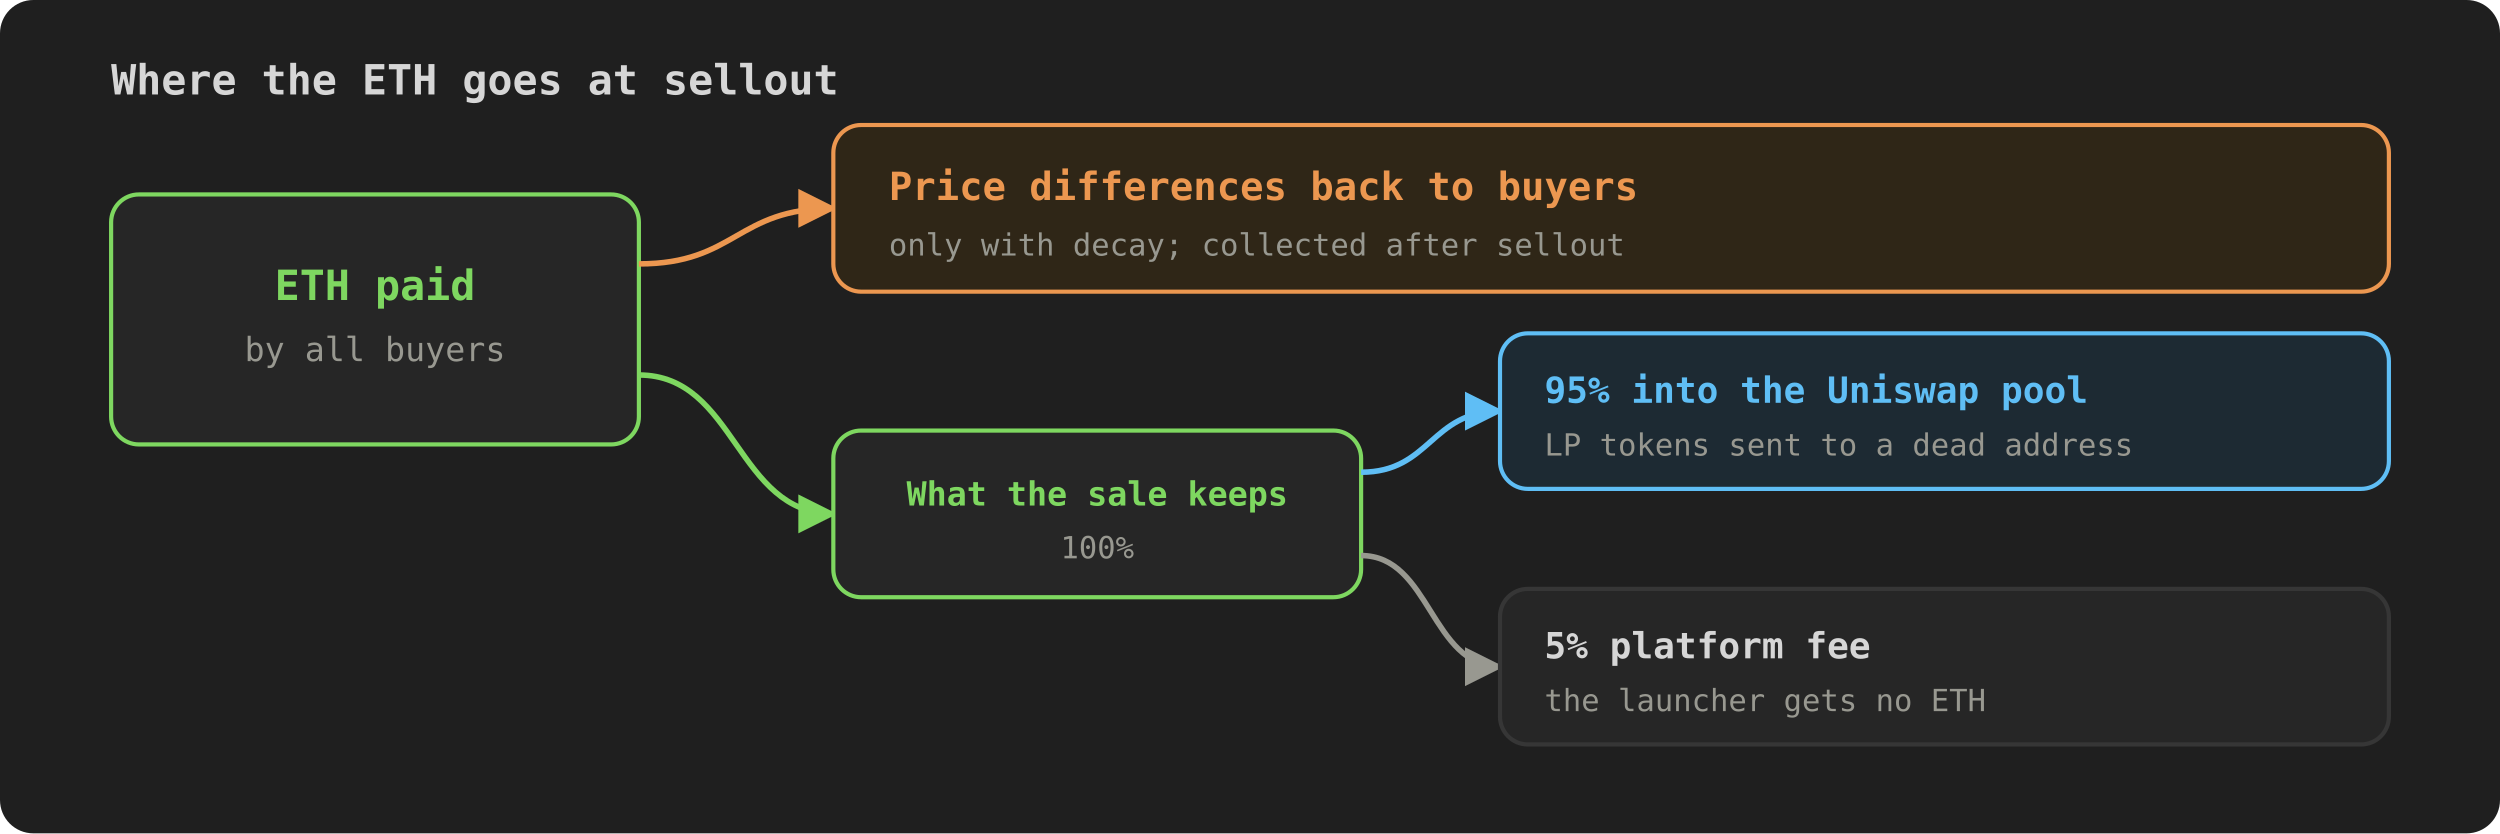
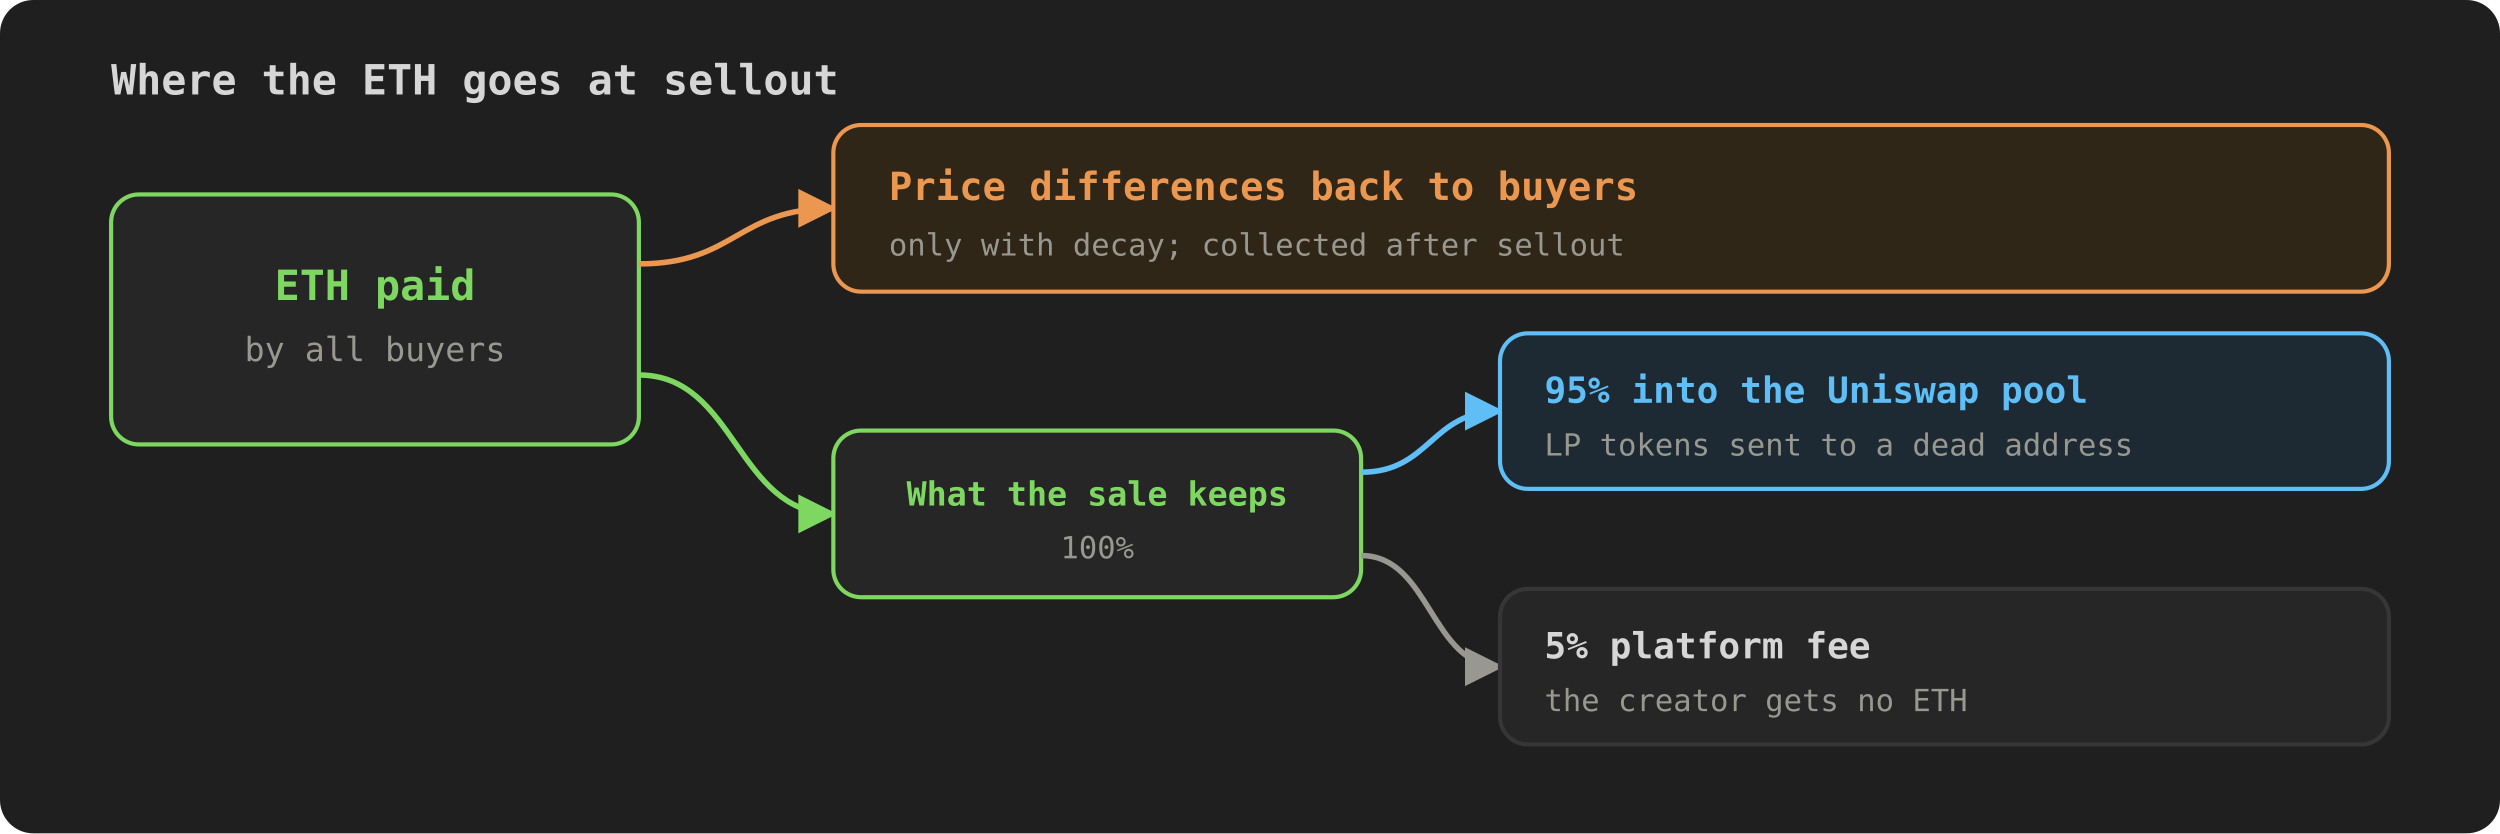
<svg xmlns="http://www.w3.org/2000/svg" viewBox="0 0 900 300" width="900" height="300" role="img" aria-label="At sellout, price differences go back to buyers first. Of what the sale keeps, 95 percent goes into the pool and 5 percent to the platform.">
  <rect width="900" height="300" rx="12" fill="#1f1f1f" />
  <defs>
    <marker id="ah989890" viewBox="0 0 10 10" refX="9" refY="5" markerWidth="7" markerHeight="7" orient="auto">
      <path d="M0,0 L10,5 L0,10 z" fill="#989890" />
    </marker>
    <marker id="ah7ed760" viewBox="0 0 10 10" refX="9" refY="5" markerWidth="7" markerHeight="7" orient="auto">
      <path d="M0,0 L10,5 L0,10 z" fill="#7ed760" />
    </marker>
    <marker id="ah5fbef5" viewBox="0 0 10 10" refX="9" refY="5" markerWidth="7" markerHeight="7" orient="auto">
      <path d="M0,0 L10,5 L0,10 z" fill="#5fbef5" />
    </marker>
    <marker id="ahec9f30" viewBox="0 0 10 10" refX="9" refY="5" markerWidth="7" markerHeight="7" orient="auto">
      <path d="M0,0 L10,5 L0,10 z" fill="#ec9750" />
    </marker>
  </defs>
  <text x="40" y="34" font-family="JetBrains Mono, SF Mono, Menlo, Consolas, monospace" font-size="15" fill="#d6d6d6" text-anchor="start" font-weight="700">Where the ETH goes at sellout</text>
  <rect x="40" y="70" width="190" height="90" rx="10" fill="#262626" stroke="#7ed760" stroke-width="1.5" />
  <text x="135" y="108" font-family="JetBrains Mono, SF Mono, Menlo, Consolas, monospace" font-size="15" fill="#7ed760" text-anchor="middle" font-weight="700">ETH paid</text>
  <text x="135" y="130" font-family="JetBrains Mono, SF Mono, Menlo, Consolas, monospace" font-size="12" fill="#989890" text-anchor="middle" font-weight="400">by all buyers</text>
  <path d="M230,95 C265.0,95 265.0,75 300,75" stroke="#ec9750" stroke-width="2" fill="none" marker-end="url(#ahec9f30)" />
  <path d="M230,135 C265.0,135 265.0,185 300,185" stroke="#7ed760" stroke-width="2" fill="none" marker-end="url(#ah7ed760)" />
  <rect x="300" y="45" width="560" height="60" rx="10" fill="#2f2617" stroke="#ec9750" stroke-width="1.5" />
  <text x="320" y="72" font-family="JetBrains Mono, SF Mono, Menlo, Consolas, monospace" font-size="14" fill="#ec9750" text-anchor="start" font-weight="700">Price differences back to buyers</text>
  <text x="320" y="92" font-family="JetBrains Mono, SF Mono, Menlo, Consolas, monospace" font-size="11" fill="#989890" text-anchor="start" font-weight="400">only with decay; collected after sellout</text>
  <rect x="300" y="155" width="190" height="60" rx="10" fill="#262626" stroke="#7ed760" stroke-width="1.5" />
  <text x="395" y="182" font-family="JetBrains Mono, SF Mono, Menlo, Consolas, monospace" font-size="12" fill="#7ed760" text-anchor="middle" font-weight="700">What the sale keeps</text>
  <text x="395" y="201" font-family="JetBrains Mono, SF Mono, Menlo, Consolas, monospace" font-size="11" fill="#989890" text-anchor="middle" font-weight="400">100%</text>
  <path d="M490,170 C515.0,170 515.0,148 540,148" stroke="#5fbef5" stroke-width="2" fill="none" marker-end="url(#ah5fbef5)" />
  <path d="M490,200 C515.0,200 515.0,240 540,240" stroke="#989890" stroke-width="2" fill="none" marker-end="url(#ah989890)" />
  <rect x="540" y="120" width="320" height="56" rx="10" fill="#1d2a33" stroke="#5fbef5" stroke-width="1.5" />
  <text x="556" y="145" font-family="JetBrains Mono, SF Mono, Menlo, Consolas, monospace" font-size="13" fill="#5fbef5" text-anchor="start" font-weight="700">95% into the Uniswap pool</text>
  <text x="556" y="164" font-family="JetBrains Mono, SF Mono, Menlo, Consolas, monospace" font-size="11" fill="#989890" text-anchor="start" font-weight="400">LP tokens sent to a dead address</text>
  <rect x="540" y="212" width="320" height="56" rx="10" fill="#262626" stroke="#363636" stroke-width="1.5" />
  <text x="556" y="237" font-family="JetBrains Mono, SF Mono, Menlo, Consolas, monospace" font-size="13" fill="#d6d6d6" text-anchor="start" font-weight="700">5% platform fee</text>
-   <text x="556" y="256" font-family="JetBrains Mono, SF Mono, Menlo, Consolas, monospace" font-size="11" fill="#989890" text-anchor="start" font-weight="400">the launcher gets no ETH</text>
+   <text x="556" y="256" font-family="JetBrains Mono, SF Mono, Menlo, Consolas, monospace" font-size="11" fill="#989890" text-anchor="start" font-weight="400">the creator gets no ETH</text>
</svg>
